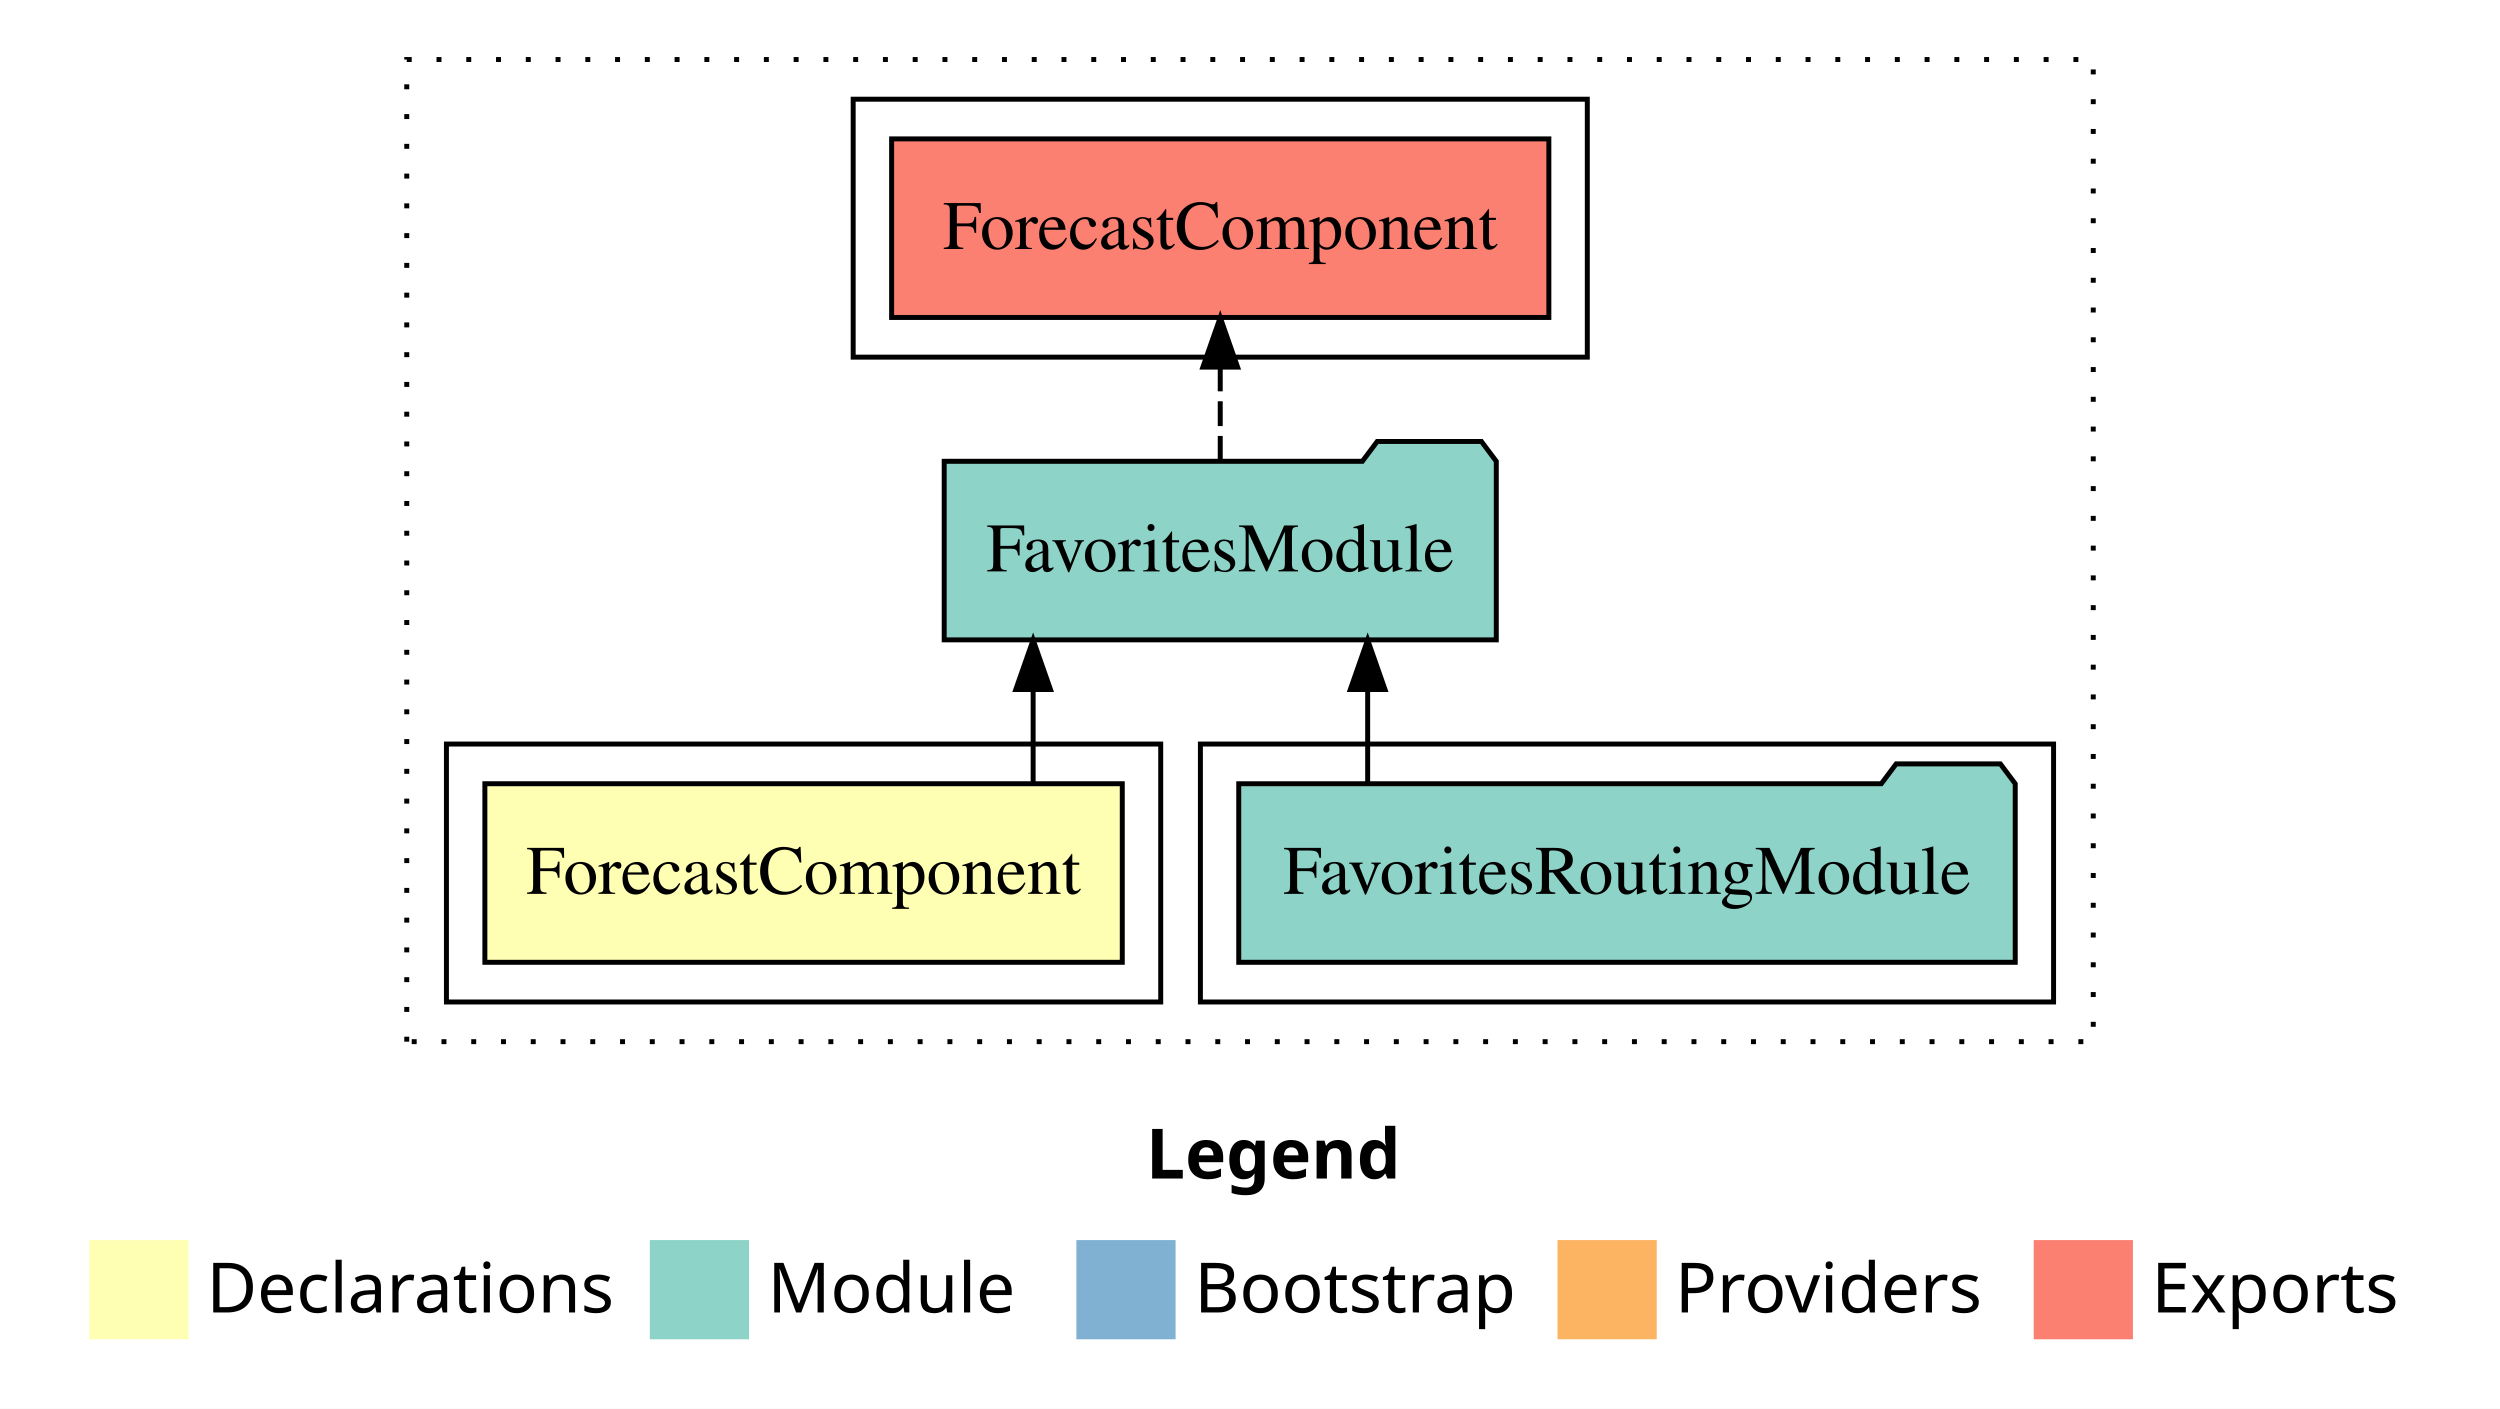
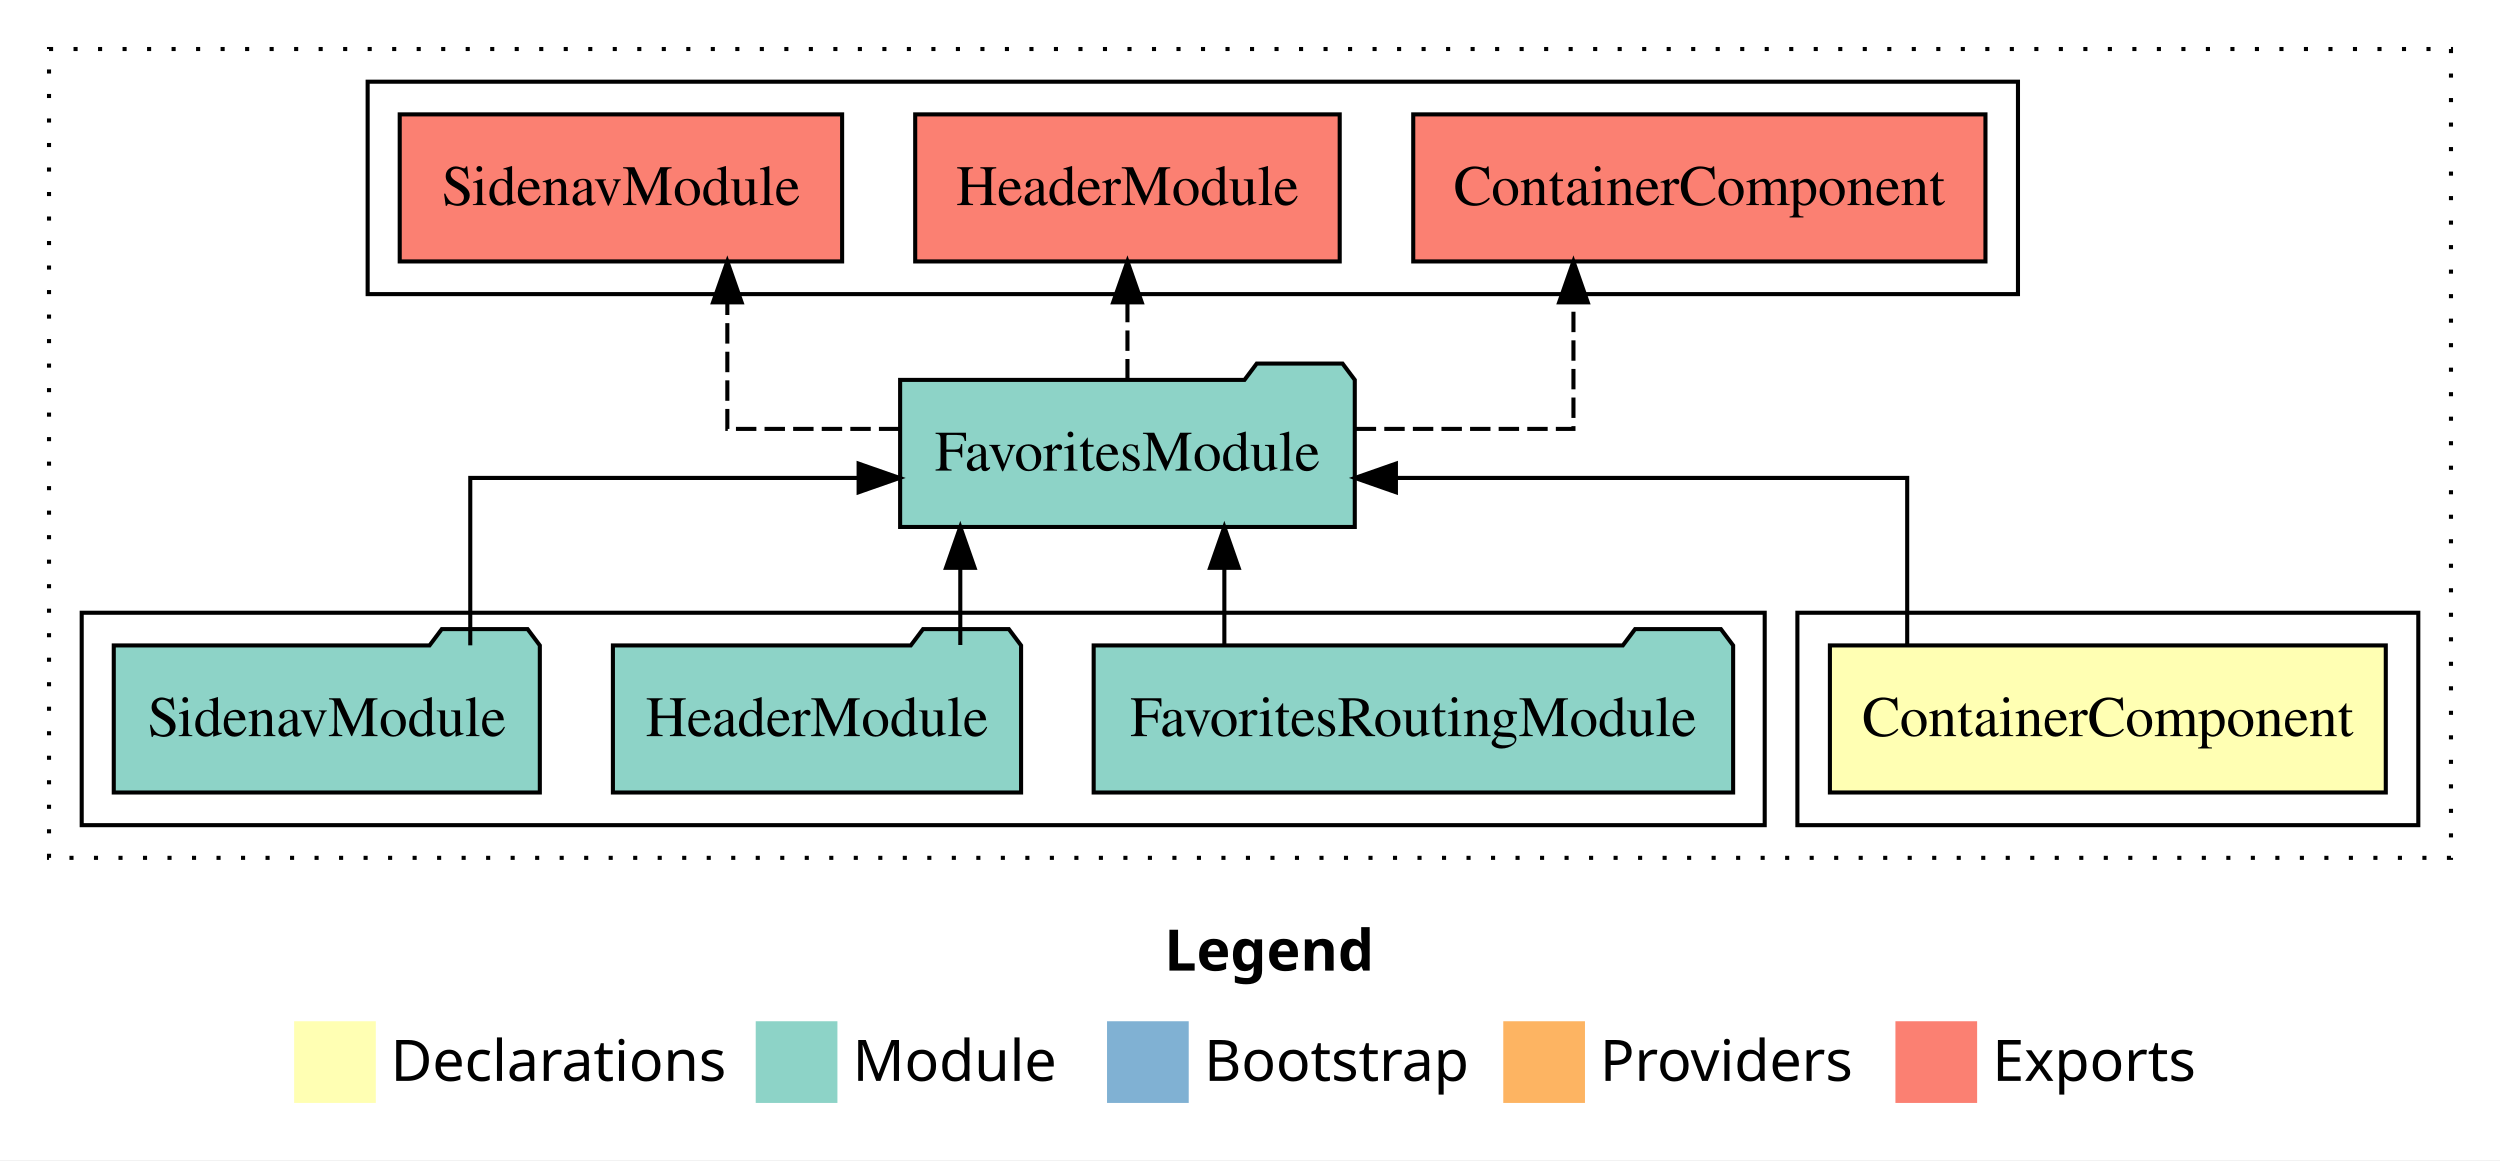
- <svg xmlns="http://www.w3.org/2000/svg" width="504pt" height="284pt" viewBox="0.00 0.00 504.00 284.00">
+ <svg xmlns="http://www.w3.org/2000/svg" width="612pt" height="284pt" viewBox="0.00 0.00 612.00 284.00">
  <g id="graph0" class="graph" transform="scale(1 1) rotate(0) translate(4 280)">
-     <polygon fill="white" stroke="transparent" points="-4,4 -4,-280 500,-280 500,4 -4,4" />
-     <text text-anchor="start" x="227.01" y="-42.4" font-family="sans-serif" font-weight="bold" font-size="14.00">Legend</text>
-     <polygon fill="#ffffb3" stroke="transparent" points="14,-10 14,-30 34,-30 34,-10 14,-10" />
-     <text text-anchor="start" x="37.63" y="-15.4" font-family="sans-serif" font-size="14.00">  Declarations</text>
-     <polygon fill="#8dd3c7" stroke="transparent" points="127,-10 127,-30 147,-30 147,-10 127,-10" />
-     <text text-anchor="start" x="150.73" y="-15.4" font-family="sans-serif" font-size="14.00">  Module</text>
-     <polygon fill="#80b1d3" stroke="transparent" points="213,-10 213,-30 233,-30 233,-10 213,-10" />
-     <text text-anchor="start" x="236.78" y="-15.4" font-family="sans-serif" font-size="14.00">  Bootstrap</text>
-     <polygon fill="#fdb462" stroke="transparent" points="310,-10 310,-30 330,-30 330,-10 310,-10" />
-     <text text-anchor="start" x="333.67" y="-15.4" font-family="sans-serif" font-size="14.00">  Providers</text>
-     <polygon fill="#fb8072" stroke="transparent" points="406,-10 406,-30 426,-30 426,-10 406,-10" />
-     <text text-anchor="start" x="429.73" y="-15.4" font-family="sans-serif" font-size="14.00">  Exports</text>
+     <polygon fill="white" stroke="transparent" points="-4,4 -4,-280 608,-280 608,4 -4,4" />
+     <text text-anchor="start" x="281.01" y="-42.4" font-family="sans-serif" font-weight="bold" font-size="14.00">Legend</text>
+     <polygon fill="#ffffb3" stroke="transparent" points="68,-10 68,-30 88,-30 88,-10 68,-10" />
+     <text text-anchor="start" x="91.63" y="-15.4" font-family="sans-serif" font-size="14.00">  Declarations</text>
+     <polygon fill="#8dd3c7" stroke="transparent" points="181,-10 181,-30 201,-30 201,-10 181,-10" />
+     <text text-anchor="start" x="204.73" y="-15.4" font-family="sans-serif" font-size="14.00">  Module</text>
+     <polygon fill="#80b1d3" stroke="transparent" points="267,-10 267,-30 287,-30 287,-10 267,-10" />
+     <text text-anchor="start" x="290.78" y="-15.4" font-family="sans-serif" font-size="14.00">  Bootstrap</text>
+     <polygon fill="#fdb462" stroke="transparent" points="364,-10 364,-30 384,-30 384,-10 364,-10" />
+     <text text-anchor="start" x="387.67" y="-15.4" font-family="sans-serif" font-size="14.00">  Providers</text>
+     <polygon fill="#fb8072" stroke="transparent" points="460,-10 460,-30 480,-30 480,-10 460,-10" />
+     <text text-anchor="start" x="483.73" y="-15.4" font-family="sans-serif" font-size="14.00">  Exports</text>
    <g id="clust1" class="cluster">
-       <polygon fill="none" stroke="black" stroke-dasharray="1,5" points="78,-70 78,-268 418,-268 418,-70 78,-70" />
+       <polygon fill="none" stroke="black" stroke-dasharray="1,5" points="8,-70 8,-268 596,-268 596,-70 8,-70" />
    </g>
    <g id="clust5" class="cluster">
-       <polygon fill="none" stroke="black" points="168,-208 168,-260 316,-260 316,-208 168,-208" />
+       <polygon fill="none" stroke="black" points="86,-208 86,-260 490,-260 490,-208 86,-208" />
+     </g>
+     <g id="clust2" class="cluster">
+       <polygon fill="none" stroke="black" points="436,-78 436,-130 588,-130 588,-78 436,-78" />
    </g>
    <g id="clust4" class="cluster">
-       <polygon fill="none" stroke="black" points="238,-78 238,-130 410,-130 410,-78 238,-78" />
-     </g>
-     <g id="clust2" class="cluster">
-       <polygon fill="none" stroke="black" points="86,-78 86,-130 230,-130 230,-78 86,-78" />
+       <polygon fill="none" stroke="black" points="16,-78 16,-130 428,-130 428,-78 16,-78" />
    </g>
    <g id="node1" class="node">
-       <polygon fill="#ffffb3" stroke="black" points="222.25,-122 93.75,-122 93.75,-86 222.25,-86 222.25,-122" />
-       <text text-anchor="middle" x="158" y="-99.8" font-family="Times,serif" font-size="14.00">ForecastComponent</text>
+       <polygon fill="#ffffb3" stroke="black" points="580.04,-122 443.96,-122 443.96,-86 580.04,-86 580.04,-122" />
+       <text text-anchor="middle" x="512" y="-99.8" font-family="Times,serif" font-size="14.00">ContainerComponent</text>
    </g>
    <g id="node2" class="node">
-       <polygon fill="#8dd3c7" stroke="black" points="297.65,-187 294.65,-191 273.65,-191 270.65,-187 186.35,-187 186.35,-151 297.65,-151 297.65,-187" />
-       <text text-anchor="middle" x="242" y="-164.8" font-family="Times,serif" font-size="14.00">FavoritesModule</text>
+       <polygon fill="#8dd3c7" stroke="black" points="327.65,-187 324.65,-191 303.65,-191 300.65,-187 216.35,-187 216.35,-151 327.65,-151 327.65,-187" />
+       <text text-anchor="middle" x="272" y="-164.8" font-family="Times,serif" font-size="14.00">FavoritesModule</text>
    </g>
    <g id="edge1" class="edge">
-       <path fill="none" stroke="black" d="M204.28,-122.11C204.28,-122.11 204.28,-140.99 204.28,-140.99" />
-       <polygon fill="black" stroke="black" points="200.78,-140.99 204.28,-150.99 207.78,-140.99 200.78,-140.99" />
+       <path fill="none" stroke="black" d="M462.88,-122.02C462.88,-139.37 462.88,-163 462.88,-163 462.88,-163 337.72,-163 337.72,-163" />
+       <polygon fill="black" stroke="black" points="337.72,-159.5 327.72,-163 337.72,-166.5 337.72,-159.5" />
+     </g>
+     <g id="node6" class="node">
+       <polygon fill="#fb8072" stroke="black" points="482.04,-252 341.96,-252 341.96,-216 482.04,-216 482.04,-252" />
+       <text text-anchor="middle" x="412" y="-229.8" font-family="Times,serif" font-size="14.00">ContainerComponent </text>
+     </g>
+     <g id="edge5" class="edge">
+       <path fill="none" stroke="black" stroke-dasharray="5,2" d="M327.87,-175C354.73,-175 381.18,-175 381.18,-175 381.18,-175 381.18,-205.98 381.18,-205.98" />
+       <polygon fill="black" stroke="black" points="377.68,-205.98 381.18,-215.98 384.68,-205.98 377.68,-205.98" />
+     </g>
+     <g id="node7" class="node">
+       <polygon fill="#fb8072" stroke="black" points="323.96,-252 220.04,-252 220.04,-216 323.96,-216 323.96,-252" />
+       <text text-anchor="middle" x="272" y="-229.8" font-family="Times,serif" font-size="14.00">HeaderModule </text>
+     </g>
+     <g id="edge6" class="edge">
+       <path fill="none" stroke="black" stroke-dasharray="5,2" d="M272,-187.11C272,-187.11 272,-205.99 272,-205.99" />
+       <polygon fill="black" stroke="black" points="268.5,-205.99 272,-215.99 275.5,-205.99 268.5,-205.99" />
+     </g>
+     <g id="node8" class="node">
+       <polygon fill="#fb8072" stroke="black" points="202.15,-252 93.85,-252 93.85,-216 202.15,-216 202.15,-252" />
+       <text text-anchor="middle" x="148" y="-229.8" font-family="Times,serif" font-size="14.00">SidenavModule </text>
+     </g>
+     <g id="edge7" class="edge">
+       <path fill="none" stroke="black" stroke-dasharray="5,2" d="M216.16,-175C194.16,-175 174.05,-175 174.05,-175 174.05,-175 174.05,-205.98 174.05,-205.98" />
+       <polygon fill="black" stroke="black" points="170.55,-205.98 174.05,-215.98 177.55,-205.98 170.55,-205.98" />
+     </g>
+     <g id="node3" class="node">
+       <polygon fill="#8dd3c7" stroke="black" points="420.27,-122 417.27,-126 396.27,-126 393.27,-122 263.73,-122 263.73,-86 420.27,-86 420.27,-122" />
+       <text text-anchor="middle" x="342" y="-99.8" font-family="Times,serif" font-size="14.00">FavoritesRoutingModule</text>
+     </g>
+     <g id="edge2" class="edge">
+       <path fill="none" stroke="black" d="M295.72,-122.11C295.72,-122.11 295.72,-140.99 295.72,-140.99" />
+       <polygon fill="black" stroke="black" points="292.22,-140.99 295.72,-150.99 299.22,-140.99 292.22,-140.99" />
    </g>
    <g id="node4" class="node">
-       <polygon fill="#fb8072" stroke="black" points="308.25,-252 175.75,-252 175.75,-216 308.25,-216 308.25,-252" />
-       <text text-anchor="middle" x="242" y="-229.8" font-family="Times,serif" font-size="14.00">ForecastComponent </text>
+       <polygon fill="#8dd3c7" stroke="black" points="245.96,-122 242.96,-126 221.96,-126 218.96,-122 146.04,-122 146.04,-86 245.96,-86 245.96,-122" />
+       <text text-anchor="middle" x="196" y="-99.8" font-family="Times,serif" font-size="14.00">HeaderModule</text>
    </g>
    <g id="edge3" class="edge">
-       <path fill="none" stroke="black" stroke-dasharray="5,2" d="M242,-187.11C242,-187.11 242,-205.99 242,-205.99" />
-       <polygon fill="black" stroke="black" points="238.5,-205.99 242,-215.99 245.5,-205.99 238.5,-205.99" />
+       <path fill="none" stroke="black" d="M231.08,-122.11C231.08,-122.11 231.08,-140.99 231.08,-140.99" />
+       <polygon fill="black" stroke="black" points="227.58,-140.99 231.08,-150.99 234.58,-140.99 227.58,-140.99" />
    </g>
-     <g id="node3" class="node">
-       <polygon fill="#8dd3c7" stroke="black" points="402.27,-122 399.27,-126 378.27,-126 375.27,-122 245.73,-122 245.73,-86 402.27,-86 402.27,-122" />
-       <text text-anchor="middle" x="324" y="-99.8" font-family="Times,serif" font-size="14.00">FavoritesRoutingModule</text>
+     <g id="node5" class="node">
+       <polygon fill="#8dd3c7" stroke="black" points="128.15,-122 125.15,-126 104.15,-126 101.15,-122 23.85,-122 23.85,-86 128.15,-86 128.15,-122" />
+       <text text-anchor="middle" x="76" y="-99.8" font-family="Times,serif" font-size="14.00">SidenavModule</text>
    </g>
-     <g id="edge2" class="edge">
-       <path fill="none" stroke="black" d="M271.72,-122.11C271.72,-122.11 271.72,-140.99 271.72,-140.99" />
-       <polygon fill="black" stroke="black" points="268.22,-140.99 271.72,-150.99 275.22,-140.99 268.22,-140.99" />
+     <g id="edge4" class="edge">
+       <path fill="none" stroke="black" d="M111.12,-122.02C111.12,-139.37 111.12,-163 111.12,-163 111.12,-163 206.19,-163 206.19,-163" />
+       <polygon fill="black" stroke="black" points="206.19,-166.5 216.19,-163 206.19,-159.5 206.19,-166.5" />
    </g>
  </g>
</svg>
